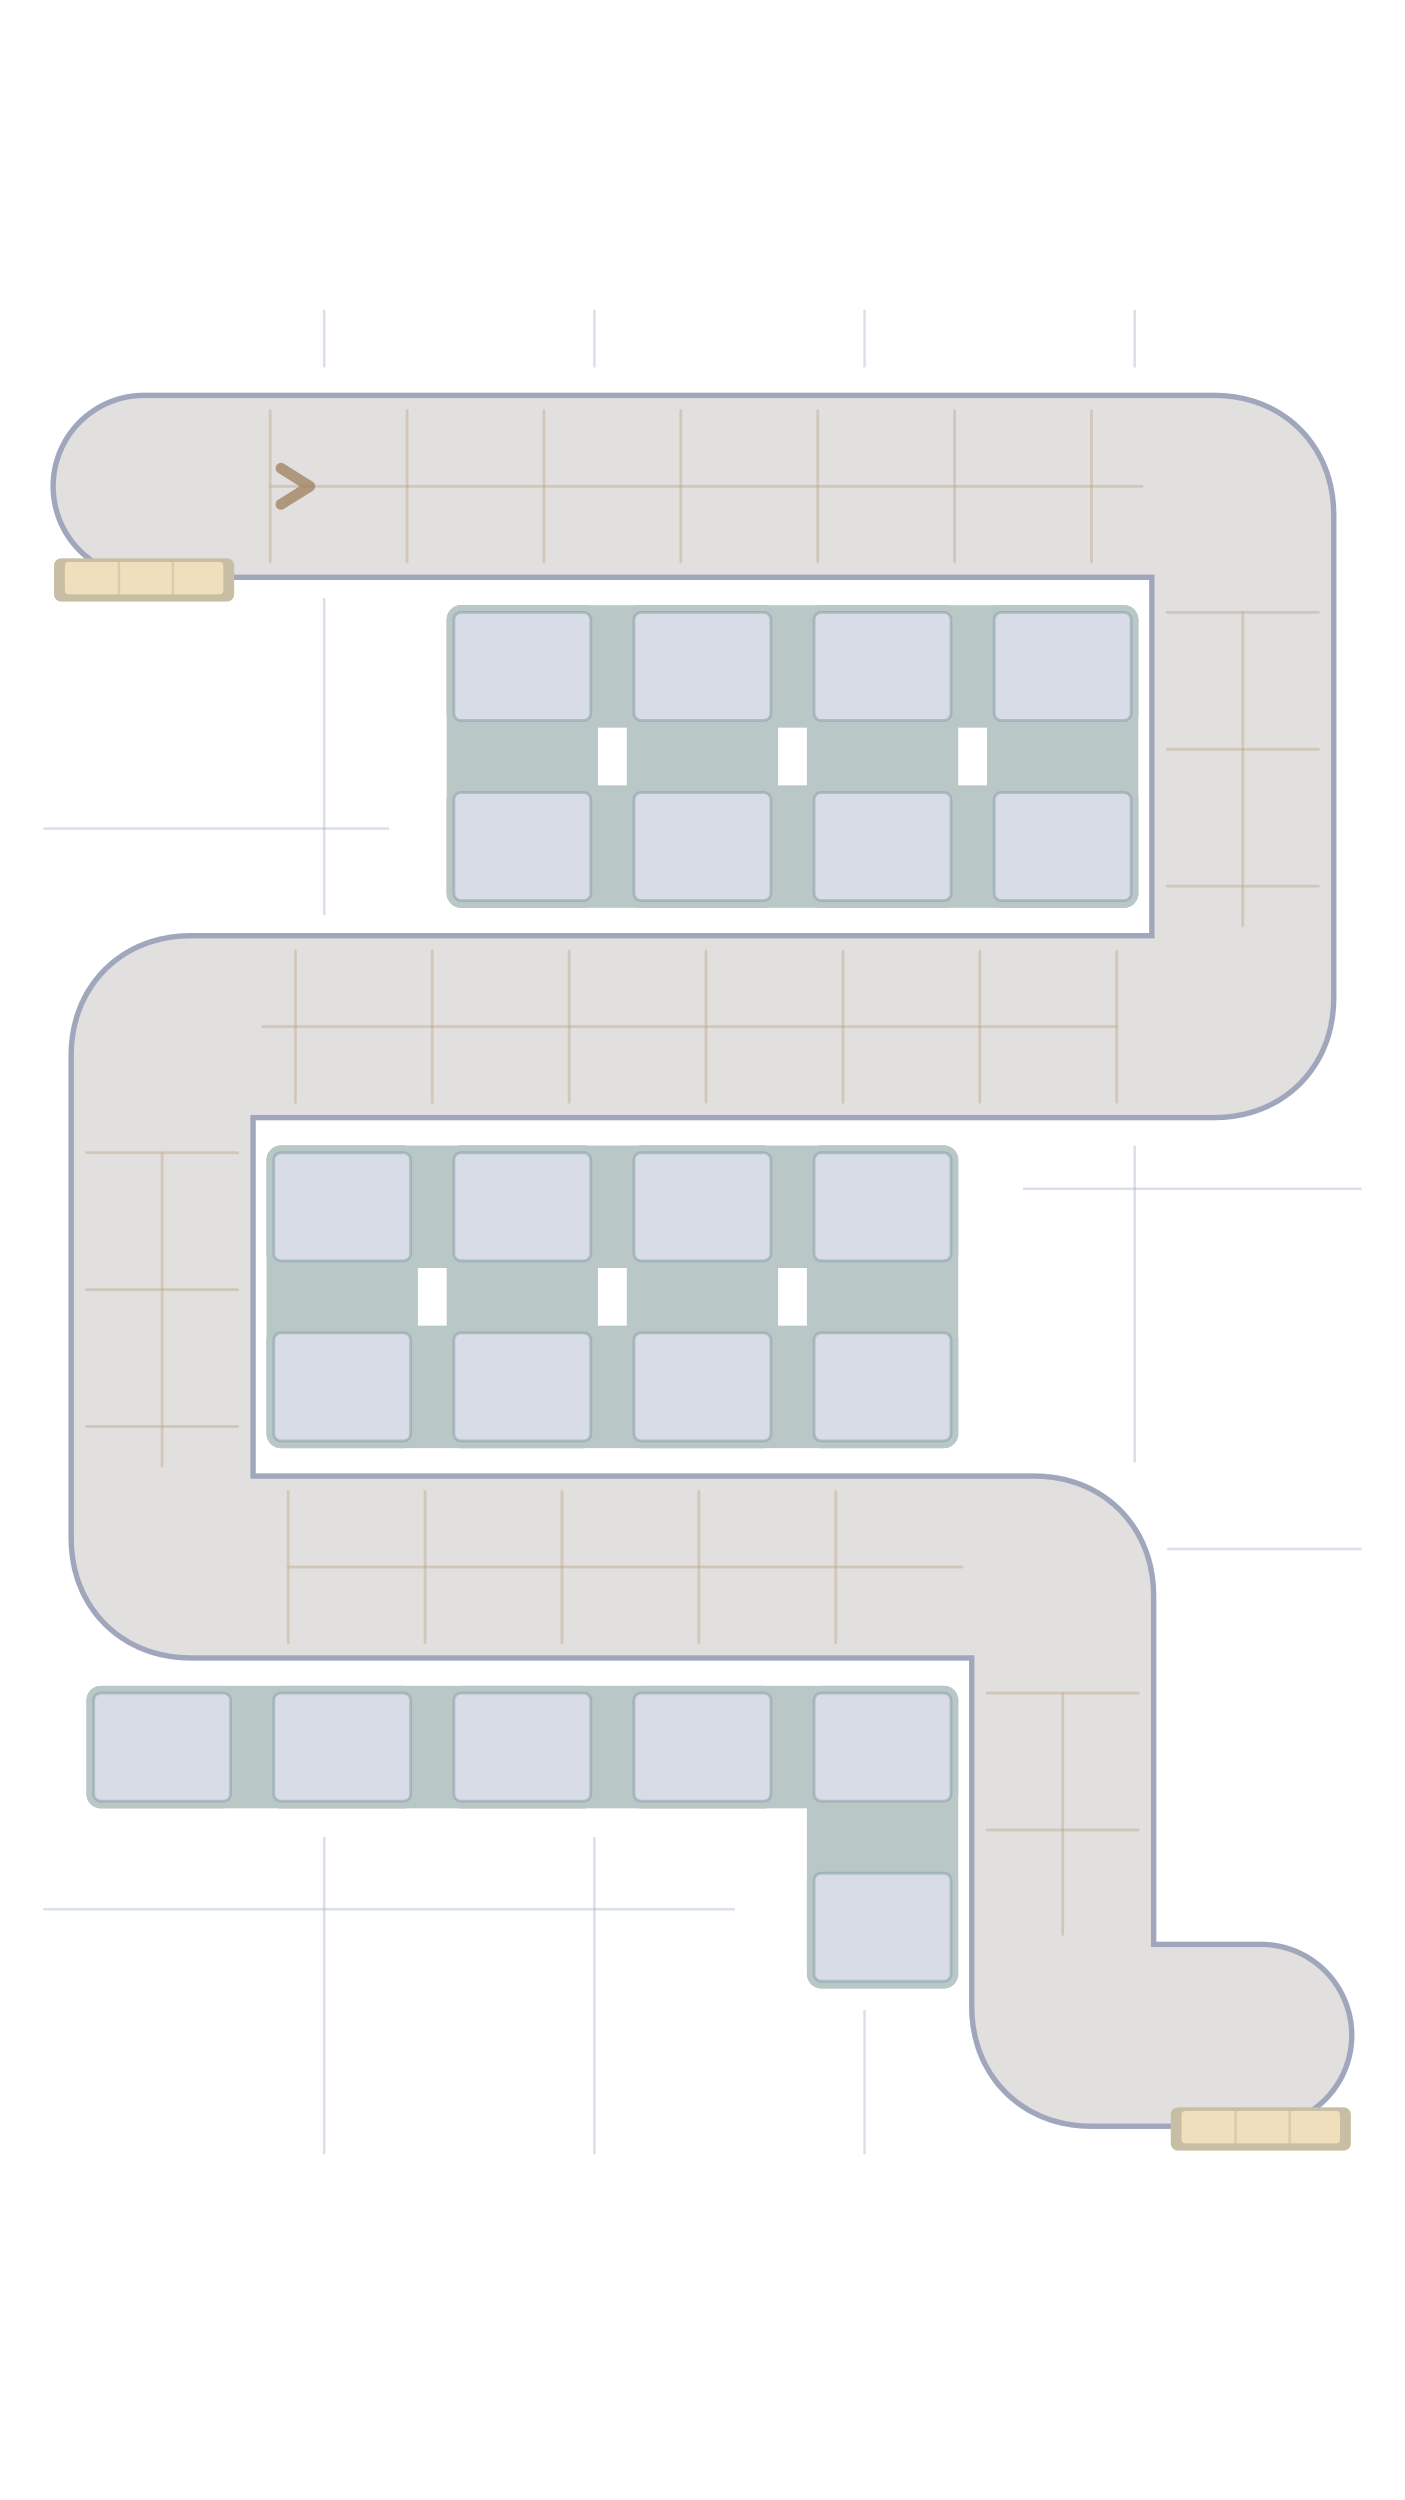
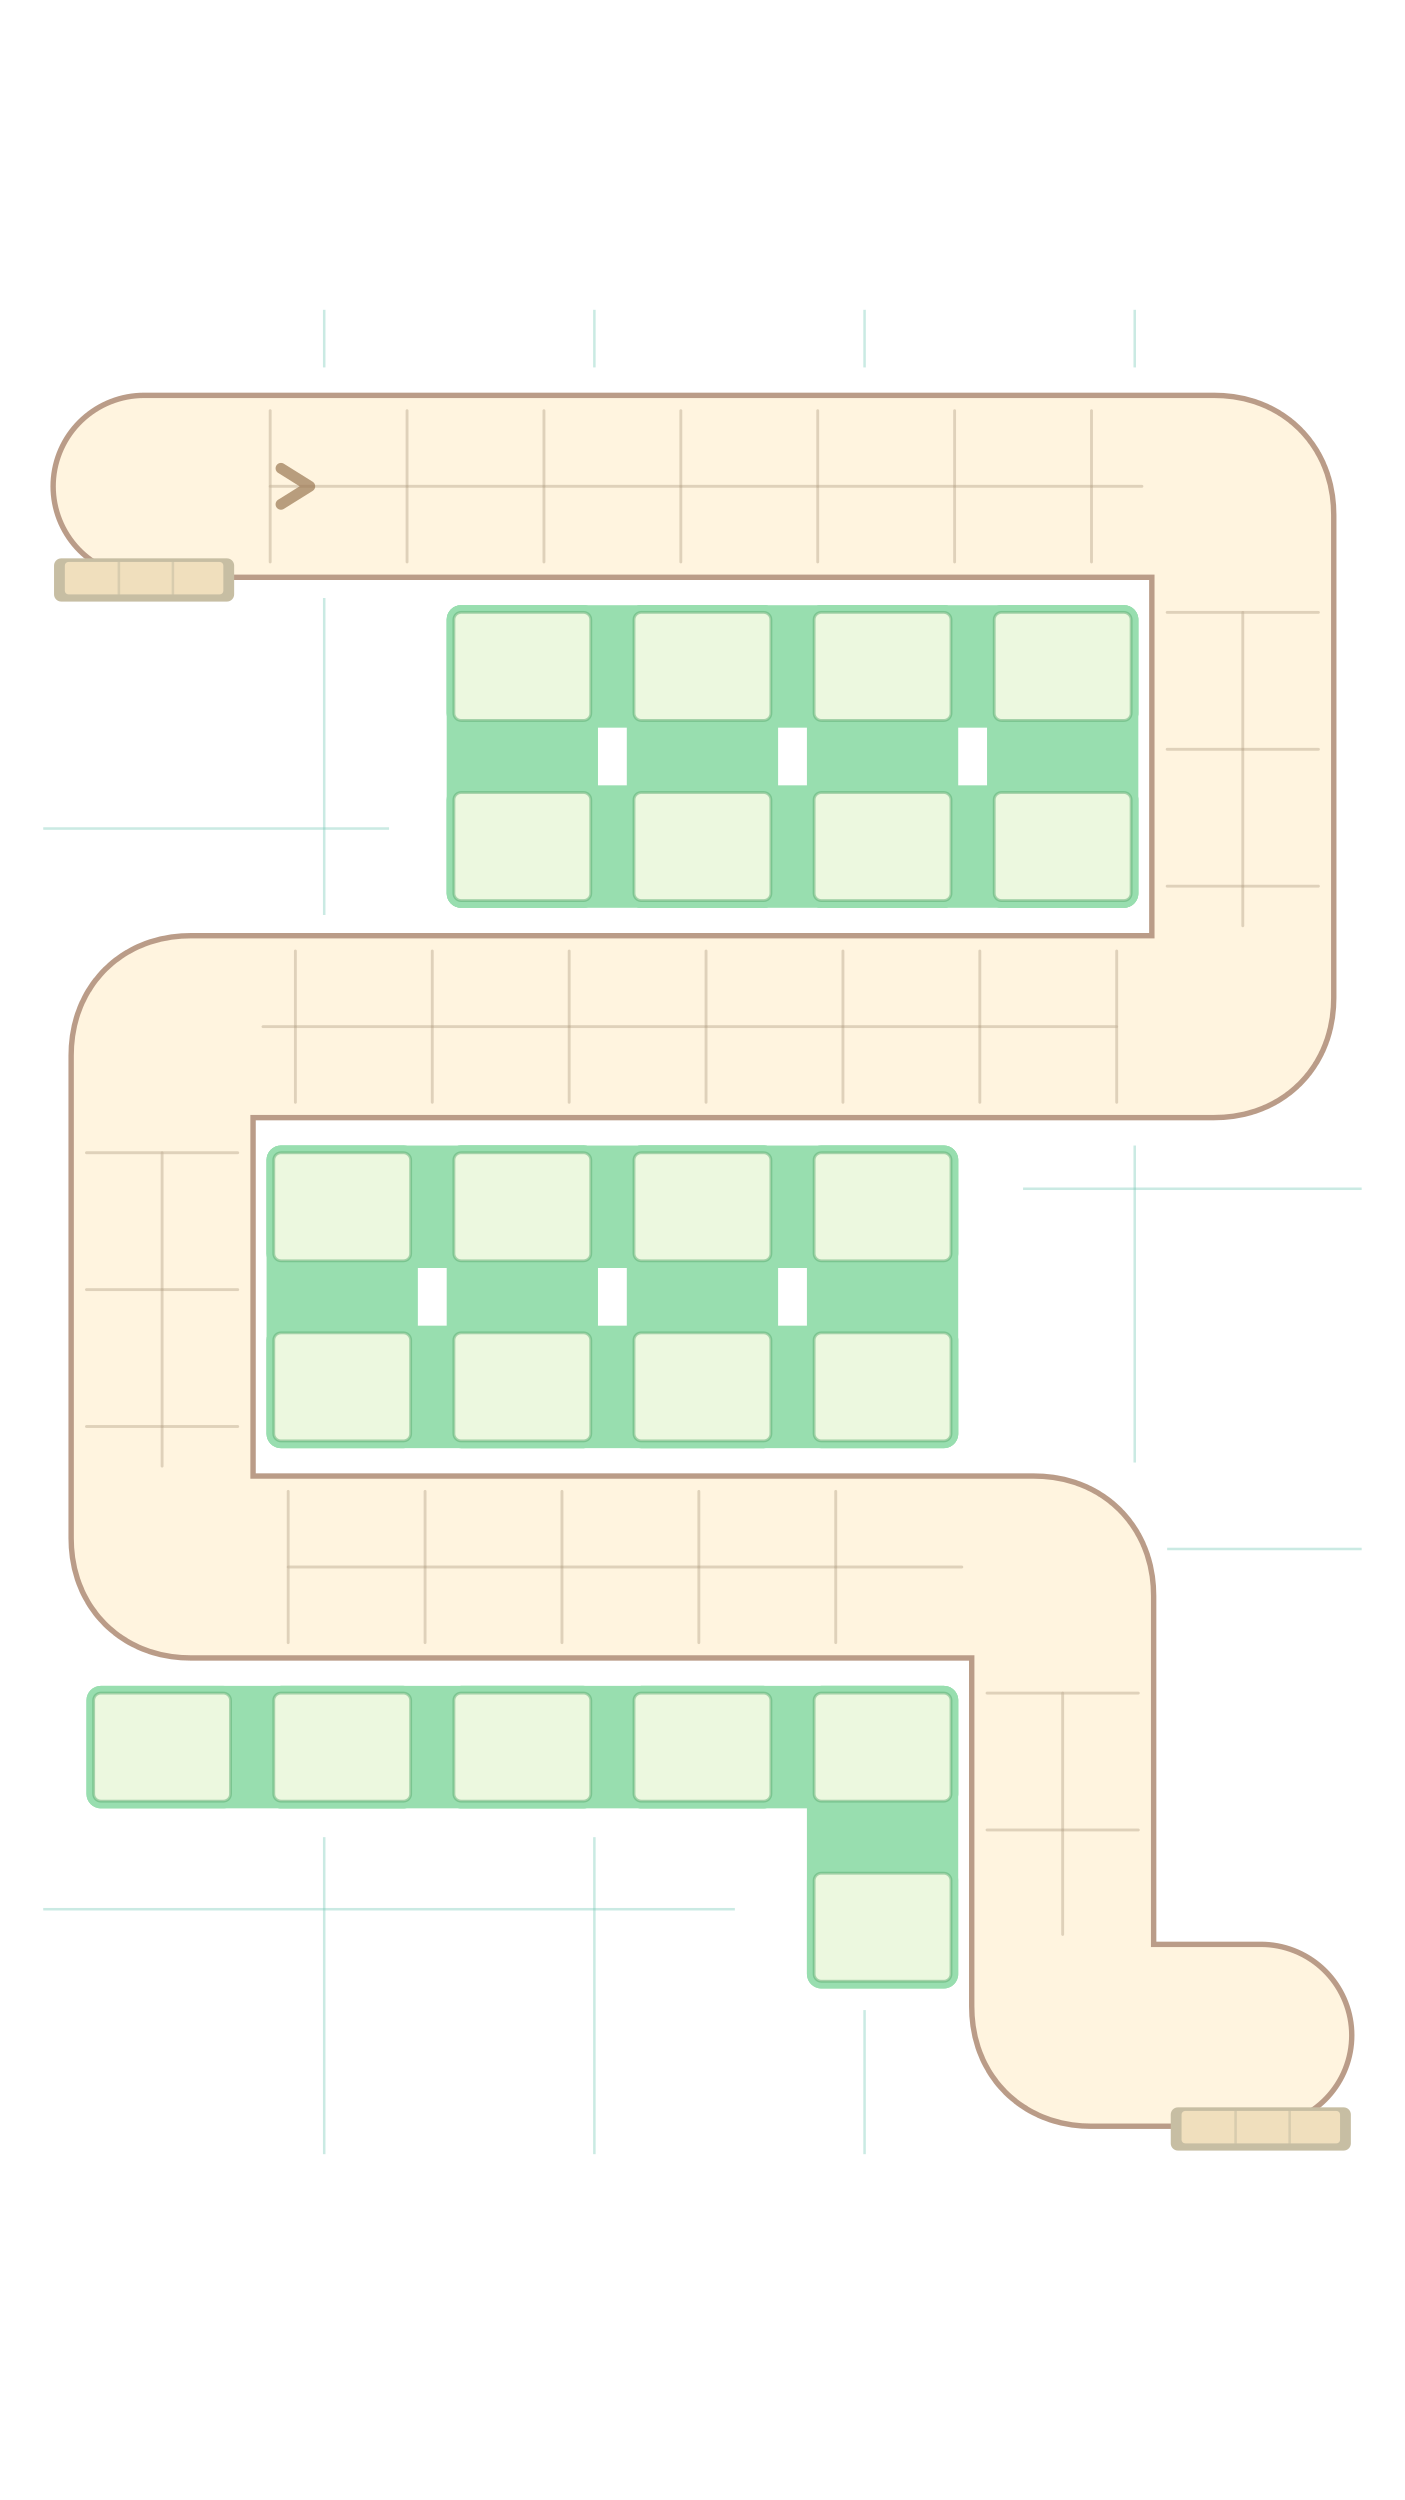
<svg xmlns="http://www.w3.org/2000/svg" width="780" height="1388" viewBox="0 0 390 694">
-   <path d="M12 230 L108 230 " fill="none" stroke="rgba(157,171,198,0.373)" stroke-width="0.7" stroke-linecap="butt" stroke-linejoin="miter" />
-   <path d="M284 330 L378 330 " fill="none" stroke="rgba(157,171,198,0.373)" stroke-width="0.7" stroke-linecap="butt" stroke-linejoin="miter" />
-   <path d="M324 430 L378 430 " fill="none" stroke="rgba(157,171,198,0.373)" stroke-width="0.7" stroke-linecap="butt" stroke-linejoin="miter" />
-   <path d="M12 530 L204 530 " fill="none" stroke="rgba(157,171,198,0.373)" stroke-width="0.7" stroke-linecap="butt" stroke-linejoin="miter" />
-   <path d="M90 86 L90 102 " fill="none" stroke="rgba(157,171,198,0.373)" stroke-width="0.7" stroke-linecap="butt" stroke-linejoin="miter" />
-   <path d="M90 166 L90 254 " fill="none" stroke="rgba(157,171,198,0.373)" stroke-width="0.7" stroke-linecap="butt" stroke-linejoin="miter" />
-   <path d="M90 510 L90 598 " fill="none" stroke="rgba(157,171,198,0.373)" stroke-width="0.7" stroke-linecap="butt" stroke-linejoin="miter" />
-   <path d="M165 86 L165 102 " fill="none" stroke="rgba(157,171,198,0.373)" stroke-width="0.7" stroke-linecap="butt" stroke-linejoin="miter" />
-   <path d="M165 510 L165 598 " fill="none" stroke="rgba(157,171,198,0.373)" stroke-width="0.7" stroke-linecap="butt" stroke-linejoin="miter" />
-   <path d="M240 86 L240 102 " fill="none" stroke="rgba(157,171,198,0.373)" stroke-width="0.7" stroke-linecap="butt" stroke-linejoin="miter" />
-   <path d="M240 558 L240 598 " fill="none" stroke="rgba(157,171,198,0.373)" stroke-width="0.7" stroke-linecap="butt" stroke-linejoin="miter" />
-   <path d="M315 86 L315 102 " fill="none" stroke="rgba(157,171,198,0.373)" stroke-width="0.7" stroke-linecap="butt" stroke-linejoin="miter" />
-   <path d="M315 318 L315 406 " fill="none" stroke="rgba(157,171,198,0.373)" stroke-width="0.7" stroke-linecap="butt" stroke-linejoin="miter" />
-   <path d="M40 135 L337 135 Q345 135 345 143 L345 277 Q345 285 337 285 L53 285 Q45 285 45 293 L45 427 Q45 435 53 435 L287 435 Q295 435 295 443 L295 557 Q295 565 303 565 L350 565 " fill="none" stroke="rgba(160,167,189,1)" stroke-width="52" stroke-linecap="round" stroke-linejoin="round" />
-   <path d="M40 135 L337 135 Q345 135 345 143 L345 277 Q345 285 337 285 L53 285 Q45 285 45 293 L45 427 Q45 435 53 435 L287 435 Q295 435 295 443 L295 557 Q295 565 303 565 L350 565 " fill="none" stroke="rgba(226,223,223,1)" stroke-width="49" stroke-linecap="round" stroke-linejoin="round" />
+   <path d="M12 230 L108 230 " fill="none" stroke="rgba(114,199,181,0.373)" stroke-width="0.7" stroke-linecap="butt" stroke-linejoin="miter" />
+   <path d="M284 330 L378 330 " fill="none" stroke="rgba(114,199,181,0.373)" stroke-width="0.7" stroke-linecap="butt" stroke-linejoin="miter" />
+   <path d="M324 430 L378 430 " fill="none" stroke="rgba(114,199,181,0.373)" stroke-width="0.7" stroke-linecap="butt" stroke-linejoin="miter" />
+   <path d="M12 530 L204 530 " fill="none" stroke="rgba(114,199,181,0.373)" stroke-width="0.7" stroke-linecap="butt" stroke-linejoin="miter" />
+   <path d="M90 86 L90 102 " fill="none" stroke="rgba(114,199,181,0.373)" stroke-width="0.7" stroke-linecap="butt" stroke-linejoin="miter" />
+   <path d="M90 166 L90 254 " fill="none" stroke="rgba(114,199,181,0.373)" stroke-width="0.7" stroke-linecap="butt" stroke-linejoin="miter" />
+   <path d="M90 510 L90 598 " fill="none" stroke="rgba(114,199,181,0.373)" stroke-width="0.7" stroke-linecap="butt" stroke-linejoin="miter" />
+   <path d="M165 86 L165 102 " fill="none" stroke="rgba(114,199,181,0.373)" stroke-width="0.7" stroke-linecap="butt" stroke-linejoin="miter" />
+   <path d="M165 510 L165 598 " fill="none" stroke="rgba(114,199,181,0.373)" stroke-width="0.7" stroke-linecap="butt" stroke-linejoin="miter" />
+   <path d="M240 86 L240 102 " fill="none" stroke="rgba(114,199,181,0.373)" stroke-width="0.7" stroke-linecap="butt" stroke-linejoin="miter" />
+   <path d="M240 558 L240 598 " fill="none" stroke="rgba(114,199,181,0.373)" stroke-width="0.7" stroke-linecap="butt" stroke-linejoin="miter" />
+   <path d="M315 86 L315 102 " fill="none" stroke="rgba(114,199,181,0.373)" stroke-width="0.7" stroke-linecap="butt" stroke-linejoin="miter" />
+   <path d="M315 318 L315 406 " fill="none" stroke="rgba(114,199,181,0.373)" stroke-width="0.7" stroke-linecap="butt" stroke-linejoin="miter" />
+   <path d="M40 135 L337 135 Q345 135 345 143 L345 277 Q345 285 337 285 L53 285 Q45 285 45 293 L45 427 Q45 435 53 435 L287 435 Q295 435 295 443 L295 557 Q295 565 303 565 L350 565 " fill="none" stroke="rgba(186,156,136,1)" stroke-width="52" stroke-linecap="round" stroke-linejoin="round" />
+   <path d="M40 135 L337 135 Q345 135 345 143 L345 277 Q345 285 337 285 L53 285 Q45 285 45 293 L45 427 Q45 435 53 435 L287 435 Q295 435 295 443 L295 557 Q295 565 303 565 L350 565 " fill="none" stroke="rgba(255,244,223,1)" stroke-width="49" stroke-linecap="round" stroke-linejoin="round" />
  <path d="M75 156 L75 114 " fill="none" stroke="rgba(196,181,155,0.549)" stroke-width="0.8" stroke-linecap="round" stroke-linejoin="round" />
  <path d="M75 135 L113 135 " fill="none" stroke="rgba(196,181,155,0.549)" stroke-width="0.8" stroke-linecap="round" stroke-linejoin="round" />
  <path d="M113 156 L113 114 " fill="none" stroke="rgba(196,181,155,0.549)" stroke-width="0.8" stroke-linecap="round" stroke-linejoin="round" />
  <path d="M113 135 L151 135 " fill="none" stroke="rgba(196,181,155,0.549)" stroke-width="0.8" stroke-linecap="round" stroke-linejoin="round" />
  <path d="M151 156 L151 114 " fill="none" stroke="rgba(196,181,155,0.549)" stroke-width="0.8" stroke-linecap="round" stroke-linejoin="round" />
  <path d="M151 135 L189 135 " fill="none" stroke="rgba(196,181,155,0.549)" stroke-width="0.8" stroke-linecap="round" stroke-linejoin="round" />
  <path d="M189 156 L189 114 " fill="none" stroke="rgba(196,181,155,0.549)" stroke-width="0.8" stroke-linecap="round" stroke-linejoin="round" />
  <path d="M189 135 L227 135 " fill="none" stroke="rgba(196,181,155,0.549)" stroke-width="0.8" stroke-linecap="round" stroke-linejoin="round" />
  <path d="M227 156 L227 114 " fill="none" stroke="rgba(196,181,155,0.549)" stroke-width="0.8" stroke-linecap="round" stroke-linejoin="round" />
  <path d="M227 135 L265 135 " fill="none" stroke="rgba(196,181,155,0.549)" stroke-width="0.8" stroke-linecap="round" stroke-linejoin="round" />
  <path d="M265 156 L265 114 " fill="none" stroke="rgba(196,181,155,0.549)" stroke-width="0.8" stroke-linecap="round" stroke-linejoin="round" />
  <path d="M265 135 L303 135 " fill="none" stroke="rgba(196,181,155,0.549)" stroke-width="0.8" stroke-linecap="round" stroke-linejoin="round" />
  <path d="M303 156 L303 114 " fill="none" stroke="rgba(196,181,155,0.549)" stroke-width="0.8" stroke-linecap="round" stroke-linejoin="round" />
  <path d="M303 135 L317 135 " fill="none" stroke="rgba(196,181,155,0.549)" stroke-width="0.8" stroke-linecap="round" stroke-linejoin="round" />
  <path d="M324 170 L366 170 " fill="none" stroke="rgba(196,181,155,0.549)" stroke-width="0.8" stroke-linecap="round" stroke-linejoin="round" />
  <path d="M345 170 L345 208 " fill="none" stroke="rgba(196,181,155,0.549)" stroke-width="0.8" stroke-linecap="round" stroke-linejoin="round" />
  <path d="M324 208 L366 208 " fill="none" stroke="rgba(196,181,155,0.549)" stroke-width="0.8" stroke-linecap="round" stroke-linejoin="round" />
  <path d="M345 208 L345 246 " fill="none" stroke="rgba(196,181,155,0.549)" stroke-width="0.8" stroke-linecap="round" stroke-linejoin="round" />
  <path d="M324 246 L366 246 " fill="none" stroke="rgba(196,181,155,0.549)" stroke-width="0.8" stroke-linecap="round" stroke-linejoin="round" />
  <path d="M345 246 L345 257 " fill="none" stroke="rgba(196,181,155,0.549)" stroke-width="0.8" stroke-linecap="round" stroke-linejoin="round" />
  <path d="M310 264 L310 306 " fill="none" stroke="rgba(196,181,155,0.549)" stroke-width="0.8" stroke-linecap="round" stroke-linejoin="round" />
  <path d="M310 285 L272 285 " fill="none" stroke="rgba(196,181,155,0.549)" stroke-width="0.8" stroke-linecap="round" stroke-linejoin="round" />
  <path d="M272 264 L272 306 " fill="none" stroke="rgba(196,181,155,0.549)" stroke-width="0.8" stroke-linecap="round" stroke-linejoin="round" />
  <path d="M272 285 L234 285 " fill="none" stroke="rgba(196,181,155,0.549)" stroke-width="0.8" stroke-linecap="round" stroke-linejoin="round" />
  <path d="M234 264 L234 306 " fill="none" stroke="rgba(196,181,155,0.549)" stroke-width="0.8" stroke-linecap="round" stroke-linejoin="round" />
  <path d="M234 285 L196 285 " fill="none" stroke="rgba(196,181,155,0.549)" stroke-width="0.8" stroke-linecap="round" stroke-linejoin="round" />
  <path d="M196 264 L196 306 " fill="none" stroke="rgba(196,181,155,0.549)" stroke-width="0.8" stroke-linecap="round" stroke-linejoin="round" />
  <path d="M196 285 L158 285 " fill="none" stroke="rgba(196,181,155,0.549)" stroke-width="0.8" stroke-linecap="round" stroke-linejoin="round" />
  <path d="M158 264 L158 306 " fill="none" stroke="rgba(196,181,155,0.549)" stroke-width="0.8" stroke-linecap="round" stroke-linejoin="round" />
  <path d="M158 285 L120 285 " fill="none" stroke="rgba(196,181,155,0.549)" stroke-width="0.8" stroke-linecap="round" stroke-linejoin="round" />
  <path d="M120 264 L120 306 " fill="none" stroke="rgba(196,181,155,0.549)" stroke-width="0.8" stroke-linecap="round" stroke-linejoin="round" />
  <path d="M120 285 L82 285 " fill="none" stroke="rgba(196,181,155,0.549)" stroke-width="0.8" stroke-linecap="round" stroke-linejoin="round" />
  <path d="M82 264 L82 306 " fill="none" stroke="rgba(196,181,155,0.549)" stroke-width="0.8" stroke-linecap="round" stroke-linejoin="round" />
  <path d="M82 285 L73 285 " fill="none" stroke="rgba(196,181,155,0.549)" stroke-width="0.8" stroke-linecap="round" stroke-linejoin="round" />
  <path d="M24 320 L66 320 " fill="none" stroke="rgba(196,181,155,0.549)" stroke-width="0.8" stroke-linecap="round" stroke-linejoin="round" />
  <path d="M45 320 L45 358 " fill="none" stroke="rgba(196,181,155,0.549)" stroke-width="0.8" stroke-linecap="round" stroke-linejoin="round" />
  <path d="M24 358 L66 358 " fill="none" stroke="rgba(196,181,155,0.549)" stroke-width="0.8" stroke-linecap="round" stroke-linejoin="round" />
  <path d="M45 358 L45 396 " fill="none" stroke="rgba(196,181,155,0.549)" stroke-width="0.8" stroke-linecap="round" stroke-linejoin="round" />
  <path d="M24 396 L66 396 " fill="none" stroke="rgba(196,181,155,0.549)" stroke-width="0.8" stroke-linecap="round" stroke-linejoin="round" />
  <path d="M45 396 L45 407 " fill="none" stroke="rgba(196,181,155,0.549)" stroke-width="0.8" stroke-linecap="round" stroke-linejoin="round" />
  <path d="M80 456 L80 414 " fill="none" stroke="rgba(196,181,155,0.549)" stroke-width="0.8" stroke-linecap="round" stroke-linejoin="round" />
  <path d="M80 435 L118 435 " fill="none" stroke="rgba(196,181,155,0.549)" stroke-width="0.8" stroke-linecap="round" stroke-linejoin="round" />
  <path d="M118 456 L118 414 " fill="none" stroke="rgba(196,181,155,0.549)" stroke-width="0.8" stroke-linecap="round" stroke-linejoin="round" />
  <path d="M118 435 L156 435 " fill="none" stroke="rgba(196,181,155,0.549)" stroke-width="0.8" stroke-linecap="round" stroke-linejoin="round" />
  <path d="M156 456 L156 414 " fill="none" stroke="rgba(196,181,155,0.549)" stroke-width="0.8" stroke-linecap="round" stroke-linejoin="round" />
  <path d="M156 435 L194 435 " fill="none" stroke="rgba(196,181,155,0.549)" stroke-width="0.8" stroke-linecap="round" stroke-linejoin="round" />
  <path d="M194 456 L194 414 " fill="none" stroke="rgba(196,181,155,0.549)" stroke-width="0.8" stroke-linecap="round" stroke-linejoin="round" />
  <path d="M194 435 L232 435 " fill="none" stroke="rgba(196,181,155,0.549)" stroke-width="0.8" stroke-linecap="round" stroke-linejoin="round" />
  <path d="M232 456 L232 414 " fill="none" stroke="rgba(196,181,155,0.549)" stroke-width="0.8" stroke-linecap="round" stroke-linejoin="round" />
  <path d="M232 435 L267 435 " fill="none" stroke="rgba(196,181,155,0.549)" stroke-width="0.8" stroke-linecap="round" stroke-linejoin="round" />
  <path d="M274 470 L316 470 " fill="none" stroke="rgba(196,181,155,0.549)" stroke-width="0.8" stroke-linecap="round" stroke-linejoin="round" />
  <path d="M295 470 L295 508 " fill="none" stroke="rgba(196,181,155,0.549)" stroke-width="0.8" stroke-linecap="round" stroke-linejoin="round" />
  <path d="M274 508 L316 508 " fill="none" stroke="rgba(196,181,155,0.549)" stroke-width="0.8" stroke-linecap="round" stroke-linejoin="round" />
  <path d="M295 508 L295 537 " fill="none" stroke="rgba(196,181,155,0.549)" stroke-width="0.8" stroke-linecap="round" stroke-linejoin="round" />
-   <rect x="124" y="168" width="92" height="34" rx="4" fill="rgba(185,199,199,1)" stroke="none" stroke-width="0.8" stroke-linecap="round" stroke-linejoin="round" />
-   <rect x="124" y="168" width="42" height="84" rx="4" fill="rgba(185,199,199,1)" stroke="none" stroke-width="0.8" stroke-linecap="round" stroke-linejoin="round" />
-   <rect x="174" y="168" width="92" height="34" rx="4" fill="rgba(185,199,199,1)" stroke="none" stroke-width="0.8" stroke-linecap="round" stroke-linejoin="round" />
-   <rect x="174" y="168" width="42" height="84" rx="4" fill="rgba(185,199,199,1)" stroke="none" stroke-width="0.8" stroke-linecap="round" stroke-linejoin="round" />
-   <rect x="224" y="168" width="92" height="34" rx="4" fill="rgba(185,199,199,1)" stroke="none" stroke-width="0.8" stroke-linecap="round" stroke-linejoin="round" />
-   <rect x="224" y="168" width="42" height="84" rx="4" fill="rgba(185,199,199,1)" stroke="none" stroke-width="0.8" stroke-linecap="round" stroke-linejoin="round" />
-   <rect x="274" y="168" width="42" height="84" rx="4" fill="rgba(185,199,199,1)" stroke="none" stroke-width="0.8" stroke-linecap="round" stroke-linejoin="round" />
-   <rect x="124" y="218" width="92" height="34" rx="4" fill="rgba(185,199,199,1)" stroke="none" stroke-width="0.8" stroke-linecap="round" stroke-linejoin="round" />
-   <rect x="174" y="218" width="92" height="34" rx="4" fill="rgba(185,199,199,1)" stroke="none" stroke-width="0.8" stroke-linecap="round" stroke-linejoin="round" />
-   <rect x="224" y="218" width="92" height="34" rx="4" fill="rgba(185,199,199,1)" stroke="none" stroke-width="0.8" stroke-linecap="round" stroke-linejoin="round" />
-   <rect x="74" y="318" width="92" height="34" rx="4" fill="rgba(185,199,199,1)" stroke="none" stroke-width="0.8" stroke-linecap="round" stroke-linejoin="round" />
-   <rect x="74" y="318" width="42" height="84" rx="4" fill="rgba(185,199,199,1)" stroke="none" stroke-width="0.8" stroke-linecap="round" stroke-linejoin="round" />
-   <rect x="124" y="318" width="92" height="34" rx="4" fill="rgba(185,199,199,1)" stroke="none" stroke-width="0.8" stroke-linecap="round" stroke-linejoin="round" />
-   <rect x="124" y="318" width="42" height="84" rx="4" fill="rgba(185,199,199,1)" stroke="none" stroke-width="0.8" stroke-linecap="round" stroke-linejoin="round" />
-   <rect x="174" y="318" width="92" height="34" rx="4" fill="rgba(185,199,199,1)" stroke="none" stroke-width="0.8" stroke-linecap="round" stroke-linejoin="round" />
-   <rect x="174" y="318" width="42" height="84" rx="4" fill="rgba(185,199,199,1)" stroke="none" stroke-width="0.8" stroke-linecap="round" stroke-linejoin="round" />
-   <rect x="224" y="318" width="42" height="84" rx="4" fill="rgba(185,199,199,1)" stroke="none" stroke-width="0.8" stroke-linecap="round" stroke-linejoin="round" />
-   <rect x="74" y="368" width="92" height="34" rx="4" fill="rgba(185,199,199,1)" stroke="none" stroke-width="0.8" stroke-linecap="round" stroke-linejoin="round" />
-   <rect x="124" y="368" width="92" height="34" rx="4" fill="rgba(185,199,199,1)" stroke="none" stroke-width="0.8" stroke-linecap="round" stroke-linejoin="round" />
-   <rect x="174" y="368" width="92" height="34" rx="4" fill="rgba(185,199,199,1)" stroke="none" stroke-width="0.8" stroke-linecap="round" stroke-linejoin="round" />
-   <rect x="24" y="468" width="92" height="34" rx="4" fill="rgba(185,199,199,1)" stroke="none" stroke-width="0.8" stroke-linecap="round" stroke-linejoin="round" />
-   <rect x="74" y="468" width="92" height="34" rx="4" fill="rgba(185,199,199,1)" stroke="none" stroke-width="0.8" stroke-linecap="round" stroke-linejoin="round" />
-   <rect x="124" y="468" width="92" height="34" rx="4" fill="rgba(185,199,199,1)" stroke="none" stroke-width="0.8" stroke-linecap="round" stroke-linejoin="round" />
-   <rect x="174" y="468" width="92" height="34" rx="4" fill="rgba(185,199,199,1)" stroke="none" stroke-width="0.8" stroke-linecap="round" stroke-linejoin="round" />
-   <rect x="224" y="468" width="42" height="84" rx="4" fill="rgba(185,199,199,1)" stroke="none" stroke-width="0.8" stroke-linecap="round" stroke-linejoin="round" />
-   <rect x="124" y="168" width="42" height="34" rx="4" fill="rgba(185,199,199,1)" stroke="none" stroke-width="0.8" stroke-linecap="round" stroke-linejoin="round" />
-   <rect x="174" y="168" width="42" height="34" rx="4" fill="rgba(185,199,199,1)" stroke="none" stroke-width="0.8" stroke-linecap="round" stroke-linejoin="round" />
-   <rect x="224" y="168" width="42" height="34" rx="4" fill="rgba(185,199,199,1)" stroke="none" stroke-width="0.8" stroke-linecap="round" stroke-linejoin="round" />
-   <rect x="274" y="168" width="42" height="34" rx="4" fill="rgba(185,199,199,1)" stroke="none" stroke-width="0.8" stroke-linecap="round" stroke-linejoin="round" />
-   <rect x="124" y="218" width="42" height="34" rx="4" fill="rgba(185,199,199,1)" stroke="none" stroke-width="0.8" stroke-linecap="round" stroke-linejoin="round" />
-   <rect x="174" y="218" width="42" height="34" rx="4" fill="rgba(185,199,199,1)" stroke="none" stroke-width="0.8" stroke-linecap="round" stroke-linejoin="round" />
-   <rect x="224" y="218" width="42" height="34" rx="4" fill="rgba(185,199,199,1)" stroke="none" stroke-width="0.8" stroke-linecap="round" stroke-linejoin="round" />
-   <rect x="274" y="218" width="42" height="34" rx="4" fill="rgba(185,199,199,1)" stroke="none" stroke-width="0.8" stroke-linecap="round" stroke-linejoin="round" />
-   <rect x="74" y="318" width="42" height="34" rx="4" fill="rgba(185,199,199,1)" stroke="none" stroke-width="0.8" stroke-linecap="round" stroke-linejoin="round" />
-   <rect x="124" y="318" width="42" height="34" rx="4" fill="rgba(185,199,199,1)" stroke="none" stroke-width="0.8" stroke-linecap="round" stroke-linejoin="round" />
-   <rect x="174" y="318" width="42" height="34" rx="4" fill="rgba(185,199,199,1)" stroke="none" stroke-width="0.8" stroke-linecap="round" stroke-linejoin="round" />
-   <rect x="224" y="318" width="42" height="34" rx="4" fill="rgba(185,199,199,1)" stroke="none" stroke-width="0.8" stroke-linecap="round" stroke-linejoin="round" />
-   <rect x="74" y="368" width="42" height="34" rx="4" fill="rgba(185,199,199,1)" stroke="none" stroke-width="0.8" stroke-linecap="round" stroke-linejoin="round" />
-   <rect x="124" y="368" width="42" height="34" rx="4" fill="rgba(185,199,199,1)" stroke="none" stroke-width="0.8" stroke-linecap="round" stroke-linejoin="round" />
-   <rect x="174" y="368" width="42" height="34" rx="4" fill="rgba(185,199,199,1)" stroke="none" stroke-width="0.8" stroke-linecap="round" stroke-linejoin="round" />
-   <rect x="224" y="368" width="42" height="34" rx="4" fill="rgba(185,199,199,1)" stroke="none" stroke-width="0.8" stroke-linecap="round" stroke-linejoin="round" />
-   <rect x="24" y="468" width="42" height="34" rx="4" fill="rgba(185,199,199,1)" stroke="none" stroke-width="0.8" stroke-linecap="round" stroke-linejoin="round" />
-   <rect x="74" y="468" width="42" height="34" rx="4" fill="rgba(185,199,199,1)" stroke="none" stroke-width="0.8" stroke-linecap="round" stroke-linejoin="round" />
-   <rect x="124" y="468" width="42" height="34" rx="4" fill="rgba(185,199,199,1)" stroke="none" stroke-width="0.8" stroke-linecap="round" stroke-linejoin="round" />
-   <rect x="174" y="468" width="42" height="34" rx="4" fill="rgba(185,199,199,1)" stroke="none" stroke-width="0.8" stroke-linecap="round" stroke-linejoin="round" />
-   <rect x="224" y="468" width="42" height="34" rx="4" fill="rgba(185,199,199,1)" stroke="none" stroke-width="0.8" stroke-linecap="round" stroke-linejoin="round" />
-   <rect x="224" y="518" width="42" height="34" rx="4" fill="rgba(185,199,199,1)" stroke="none" stroke-width="0.8" stroke-linecap="round" stroke-linejoin="round" />
-   <rect x="126" y="170" width="38" height="30" rx="2" fill="rgba(216,220,230,1)" stroke="none" stroke-width="0.8" stroke-linecap="round" stroke-linejoin="round" />
-   <rect x="126" y="170" width="38" height="30" rx="2" fill="none" stroke="rgba(134,155,168,0.49)" stroke-width="0.8" stroke-linecap="round" stroke-linejoin="round" />
-   <rect x="176" y="170" width="38" height="30" rx="2" fill="rgba(216,220,230,1)" stroke="none" stroke-width="0.8" stroke-linecap="round" stroke-linejoin="round" />
-   <rect x="176" y="170" width="38" height="30" rx="2" fill="none" stroke="rgba(134,155,168,0.49)" stroke-width="0.8" stroke-linecap="round" stroke-linejoin="round" />
-   <rect x="226" y="170" width="38" height="30" rx="2" fill="rgba(216,220,230,1)" stroke="none" stroke-width="0.8" stroke-linecap="round" stroke-linejoin="round" />
-   <rect x="226" y="170" width="38" height="30" rx="2" fill="none" stroke="rgba(134,155,168,0.49)" stroke-width="0.8" stroke-linecap="round" stroke-linejoin="round" />
-   <rect x="276" y="170" width="38" height="30" rx="2" fill="rgba(216,220,230,1)" stroke="none" stroke-width="0.8" stroke-linecap="round" stroke-linejoin="round" />
-   <rect x="276" y="170" width="38" height="30" rx="2" fill="none" stroke="rgba(134,155,168,0.49)" stroke-width="0.8" stroke-linecap="round" stroke-linejoin="round" />
-   <rect x="126" y="220" width="38" height="30" rx="2" fill="rgba(216,220,230,1)" stroke="none" stroke-width="0.8" stroke-linecap="round" stroke-linejoin="round" />
-   <rect x="126" y="220" width="38" height="30" rx="2" fill="none" stroke="rgba(134,155,168,0.49)" stroke-width="0.8" stroke-linecap="round" stroke-linejoin="round" />
-   <rect x="176" y="220" width="38" height="30" rx="2" fill="rgba(216,220,230,1)" stroke="none" stroke-width="0.8" stroke-linecap="round" stroke-linejoin="round" />
-   <rect x="176" y="220" width="38" height="30" rx="2" fill="none" stroke="rgba(134,155,168,0.49)" stroke-width="0.8" stroke-linecap="round" stroke-linejoin="round" />
-   <rect x="226" y="220" width="38" height="30" rx="2" fill="rgba(216,220,230,1)" stroke="none" stroke-width="0.8" stroke-linecap="round" stroke-linejoin="round" />
-   <rect x="226" y="220" width="38" height="30" rx="2" fill="none" stroke="rgba(134,155,168,0.49)" stroke-width="0.8" stroke-linecap="round" stroke-linejoin="round" />
-   <rect x="276" y="220" width="38" height="30" rx="2" fill="rgba(216,220,230,1)" stroke="none" stroke-width="0.8" stroke-linecap="round" stroke-linejoin="round" />
-   <rect x="276" y="220" width="38" height="30" rx="2" fill="none" stroke="rgba(134,155,168,0.49)" stroke-width="0.8" stroke-linecap="round" stroke-linejoin="round" />
-   <rect x="76" y="320" width="38" height="30" rx="2" fill="rgba(216,220,230,1)" stroke="none" stroke-width="0.8" stroke-linecap="round" stroke-linejoin="round" />
-   <rect x="76" y="320" width="38" height="30" rx="2" fill="none" stroke="rgba(134,155,168,0.49)" stroke-width="0.8" stroke-linecap="round" stroke-linejoin="round" />
-   <rect x="126" y="320" width="38" height="30" rx="2" fill="rgba(216,220,230,1)" stroke="none" stroke-width="0.8" stroke-linecap="round" stroke-linejoin="round" />
-   <rect x="126" y="320" width="38" height="30" rx="2" fill="none" stroke="rgba(134,155,168,0.49)" stroke-width="0.8" stroke-linecap="round" stroke-linejoin="round" />
-   <rect x="176" y="320" width="38" height="30" rx="2" fill="rgba(216,220,230,1)" stroke="none" stroke-width="0.8" stroke-linecap="round" stroke-linejoin="round" />
-   <rect x="176" y="320" width="38" height="30" rx="2" fill="none" stroke="rgba(134,155,168,0.49)" stroke-width="0.8" stroke-linecap="round" stroke-linejoin="round" />
-   <rect x="226" y="320" width="38" height="30" rx="2" fill="rgba(216,220,230,1)" stroke="none" stroke-width="0.8" stroke-linecap="round" stroke-linejoin="round" />
-   <rect x="226" y="320" width="38" height="30" rx="2" fill="none" stroke="rgba(134,155,168,0.49)" stroke-width="0.8" stroke-linecap="round" stroke-linejoin="round" />
-   <rect x="76" y="370" width="38" height="30" rx="2" fill="rgba(216,220,230,1)" stroke="none" stroke-width="0.8" stroke-linecap="round" stroke-linejoin="round" />
-   <rect x="76" y="370" width="38" height="30" rx="2" fill="none" stroke="rgba(134,155,168,0.49)" stroke-width="0.8" stroke-linecap="round" stroke-linejoin="round" />
-   <rect x="126" y="370" width="38" height="30" rx="2" fill="rgba(216,220,230,1)" stroke="none" stroke-width="0.8" stroke-linecap="round" stroke-linejoin="round" />
-   <rect x="126" y="370" width="38" height="30" rx="2" fill="none" stroke="rgba(134,155,168,0.49)" stroke-width="0.8" stroke-linecap="round" stroke-linejoin="round" />
-   <rect x="176" y="370" width="38" height="30" rx="2" fill="rgba(216,220,230,1)" stroke="none" stroke-width="0.8" stroke-linecap="round" stroke-linejoin="round" />
-   <rect x="176" y="370" width="38" height="30" rx="2" fill="none" stroke="rgba(134,155,168,0.49)" stroke-width="0.8" stroke-linecap="round" stroke-linejoin="round" />
-   <rect x="226" y="370" width="38" height="30" rx="2" fill="rgba(216,220,230,1)" stroke="none" stroke-width="0.8" stroke-linecap="round" stroke-linejoin="round" />
-   <rect x="226" y="370" width="38" height="30" rx="2" fill="none" stroke="rgba(134,155,168,0.49)" stroke-width="0.8" stroke-linecap="round" stroke-linejoin="round" />
-   <rect x="26" y="470" width="38" height="30" rx="2" fill="rgba(216,220,230,1)" stroke="none" stroke-width="0.8" stroke-linecap="round" stroke-linejoin="round" />
-   <rect x="26" y="470" width="38" height="30" rx="2" fill="none" stroke="rgba(134,155,168,0.49)" stroke-width="0.8" stroke-linecap="round" stroke-linejoin="round" />
-   <rect x="76" y="470" width="38" height="30" rx="2" fill="rgba(216,220,230,1)" stroke="none" stroke-width="0.8" stroke-linecap="round" stroke-linejoin="round" />
-   <rect x="76" y="470" width="38" height="30" rx="2" fill="none" stroke="rgba(134,155,168,0.49)" stroke-width="0.8" stroke-linecap="round" stroke-linejoin="round" />
-   <rect x="126" y="470" width="38" height="30" rx="2" fill="rgba(216,220,230,1)" stroke="none" stroke-width="0.8" stroke-linecap="round" stroke-linejoin="round" />
-   <rect x="126" y="470" width="38" height="30" rx="2" fill="none" stroke="rgba(134,155,168,0.49)" stroke-width="0.8" stroke-linecap="round" stroke-linejoin="round" />
-   <rect x="176" y="470" width="38" height="30" rx="2" fill="rgba(216,220,230,1)" stroke="none" stroke-width="0.8" stroke-linecap="round" stroke-linejoin="round" />
-   <rect x="176" y="470" width="38" height="30" rx="2" fill="none" stroke="rgba(134,155,168,0.49)" stroke-width="0.8" stroke-linecap="round" stroke-linejoin="round" />
-   <rect x="226" y="470" width="38" height="30" rx="2" fill="rgba(216,220,230,1)" stroke="none" stroke-width="0.8" stroke-linecap="round" stroke-linejoin="round" />
-   <rect x="226" y="470" width="38" height="30" rx="2" fill="none" stroke="rgba(134,155,168,0.49)" stroke-width="0.8" stroke-linecap="round" stroke-linejoin="round" />
-   <rect x="226" y="520" width="38" height="30" rx="2" fill="rgba(216,220,230,1)" stroke="none" stroke-width="0.8" stroke-linecap="round" stroke-linejoin="round" />
-   <rect x="226" y="520" width="38" height="30" rx="2" fill="none" stroke="rgba(134,155,168,0.49)" stroke-width="0.8" stroke-linecap="round" stroke-linejoin="round" />
+   <rect x="124" y="168" width="92" height="34" rx="4" fill="rgba(152,222,175,1)" stroke="none" stroke-width="0.8" stroke-linecap="round" stroke-linejoin="round" />
+   <rect x="124" y="168" width="42" height="84" rx="4" fill="rgba(152,222,175,1)" stroke="none" stroke-width="0.8" stroke-linecap="round" stroke-linejoin="round" />
+   <rect x="174" y="168" width="92" height="34" rx="4" fill="rgba(152,222,175,1)" stroke="none" stroke-width="0.8" stroke-linecap="round" stroke-linejoin="round" />
+   <rect x="174" y="168" width="42" height="84" rx="4" fill="rgba(152,222,175,1)" stroke="none" stroke-width="0.8" stroke-linecap="round" stroke-linejoin="round" />
+   <rect x="224" y="168" width="92" height="34" rx="4" fill="rgba(152,222,175,1)" stroke="none" stroke-width="0.8" stroke-linecap="round" stroke-linejoin="round" />
+   <rect x="224" y="168" width="42" height="84" rx="4" fill="rgba(152,222,175,1)" stroke="none" stroke-width="0.8" stroke-linecap="round" stroke-linejoin="round" />
+   <rect x="274" y="168" width="42" height="84" rx="4" fill="rgba(152,222,175,1)" stroke="none" stroke-width="0.8" stroke-linecap="round" stroke-linejoin="round" />
+   <rect x="124" y="218" width="92" height="34" rx="4" fill="rgba(152,222,175,1)" stroke="none" stroke-width="0.8" stroke-linecap="round" stroke-linejoin="round" />
+   <rect x="174" y="218" width="92" height="34" rx="4" fill="rgba(152,222,175,1)" stroke="none" stroke-width="0.8" stroke-linecap="round" stroke-linejoin="round" />
+   <rect x="224" y="218" width="92" height="34" rx="4" fill="rgba(152,222,175,1)" stroke="none" stroke-width="0.8" stroke-linecap="round" stroke-linejoin="round" />
+   <rect x="74" y="318" width="92" height="34" rx="4" fill="rgba(152,222,175,1)" stroke="none" stroke-width="0.8" stroke-linecap="round" stroke-linejoin="round" />
+   <rect x="74" y="318" width="42" height="84" rx="4" fill="rgba(152,222,175,1)" stroke="none" stroke-width="0.8" stroke-linecap="round" stroke-linejoin="round" />
+   <rect x="124" y="318" width="92" height="34" rx="4" fill="rgba(152,222,175,1)" stroke="none" stroke-width="0.8" stroke-linecap="round" stroke-linejoin="round" />
+   <rect x="124" y="318" width="42" height="84" rx="4" fill="rgba(152,222,175,1)" stroke="none" stroke-width="0.8" stroke-linecap="round" stroke-linejoin="round" />
+   <rect x="174" y="318" width="92" height="34" rx="4" fill="rgba(152,222,175,1)" stroke="none" stroke-width="0.8" stroke-linecap="round" stroke-linejoin="round" />
+   <rect x="174" y="318" width="42" height="84" rx="4" fill="rgba(152,222,175,1)" stroke="none" stroke-width="0.8" stroke-linecap="round" stroke-linejoin="round" />
+   <rect x="224" y="318" width="42" height="84" rx="4" fill="rgba(152,222,175,1)" stroke="none" stroke-width="0.8" stroke-linecap="round" stroke-linejoin="round" />
+   <rect x="74" y="368" width="92" height="34" rx="4" fill="rgba(152,222,175,1)" stroke="none" stroke-width="0.8" stroke-linecap="round" stroke-linejoin="round" />
+   <rect x="124" y="368" width="92" height="34" rx="4" fill="rgba(152,222,175,1)" stroke="none" stroke-width="0.8" stroke-linecap="round" stroke-linejoin="round" />
+   <rect x="174" y="368" width="92" height="34" rx="4" fill="rgba(152,222,175,1)" stroke="none" stroke-width="0.8" stroke-linecap="round" stroke-linejoin="round" />
+   <rect x="24" y="468" width="92" height="34" rx="4" fill="rgba(152,222,175,1)" stroke="none" stroke-width="0.8" stroke-linecap="round" stroke-linejoin="round" />
+   <rect x="74" y="468" width="92" height="34" rx="4" fill="rgba(152,222,175,1)" stroke="none" stroke-width="0.8" stroke-linecap="round" stroke-linejoin="round" />
+   <rect x="124" y="468" width="92" height="34" rx="4" fill="rgba(152,222,175,1)" stroke="none" stroke-width="0.8" stroke-linecap="round" stroke-linejoin="round" />
+   <rect x="174" y="468" width="92" height="34" rx="4" fill="rgba(152,222,175,1)" stroke="none" stroke-width="0.8" stroke-linecap="round" stroke-linejoin="round" />
+   <rect x="224" y="468" width="42" height="84" rx="4" fill="rgba(152,222,175,1)" stroke="none" stroke-width="0.8" stroke-linecap="round" stroke-linejoin="round" />
+   <rect x="124" y="168" width="42" height="34" rx="4" fill="rgba(152,222,175,1)" stroke="none" stroke-width="0.8" stroke-linecap="round" stroke-linejoin="round" />
+   <rect x="174" y="168" width="42" height="34" rx="4" fill="rgba(152,222,175,1)" stroke="none" stroke-width="0.8" stroke-linecap="round" stroke-linejoin="round" />
+   <rect x="224" y="168" width="42" height="34" rx="4" fill="rgba(152,222,175,1)" stroke="none" stroke-width="0.8" stroke-linecap="round" stroke-linejoin="round" />
+   <rect x="274" y="168" width="42" height="34" rx="4" fill="rgba(152,222,175,1)" stroke="none" stroke-width="0.8" stroke-linecap="round" stroke-linejoin="round" />
+   <rect x="124" y="218" width="42" height="34" rx="4" fill="rgba(152,222,175,1)" stroke="none" stroke-width="0.8" stroke-linecap="round" stroke-linejoin="round" />
+   <rect x="174" y="218" width="42" height="34" rx="4" fill="rgba(152,222,175,1)" stroke="none" stroke-width="0.8" stroke-linecap="round" stroke-linejoin="round" />
+   <rect x="224" y="218" width="42" height="34" rx="4" fill="rgba(152,222,175,1)" stroke="none" stroke-width="0.8" stroke-linecap="round" stroke-linejoin="round" />
+   <rect x="274" y="218" width="42" height="34" rx="4" fill="rgba(152,222,175,1)" stroke="none" stroke-width="0.8" stroke-linecap="round" stroke-linejoin="round" />
+   <rect x="74" y="318" width="42" height="34" rx="4" fill="rgba(152,222,175,1)" stroke="none" stroke-width="0.8" stroke-linecap="round" stroke-linejoin="round" />
+   <rect x="124" y="318" width="42" height="34" rx="4" fill="rgba(152,222,175,1)" stroke="none" stroke-width="0.8" stroke-linecap="round" stroke-linejoin="round" />
+   <rect x="174" y="318" width="42" height="34" rx="4" fill="rgba(152,222,175,1)" stroke="none" stroke-width="0.8" stroke-linecap="round" stroke-linejoin="round" />
+   <rect x="224" y="318" width="42" height="34" rx="4" fill="rgba(152,222,175,1)" stroke="none" stroke-width="0.8" stroke-linecap="round" stroke-linejoin="round" />
+   <rect x="74" y="368" width="42" height="34" rx="4" fill="rgba(152,222,175,1)" stroke="none" stroke-width="0.8" stroke-linecap="round" stroke-linejoin="round" />
+   <rect x="124" y="368" width="42" height="34" rx="4" fill="rgba(152,222,175,1)" stroke="none" stroke-width="0.8" stroke-linecap="round" stroke-linejoin="round" />
+   <rect x="174" y="368" width="42" height="34" rx="4" fill="rgba(152,222,175,1)" stroke="none" stroke-width="0.8" stroke-linecap="round" stroke-linejoin="round" />
+   <rect x="224" y="368" width="42" height="34" rx="4" fill="rgba(152,222,175,1)" stroke="none" stroke-width="0.8" stroke-linecap="round" stroke-linejoin="round" />
+   <rect x="24" y="468" width="42" height="34" rx="4" fill="rgba(152,222,175,1)" stroke="none" stroke-width="0.8" stroke-linecap="round" stroke-linejoin="round" />
+   <rect x="74" y="468" width="42" height="34" rx="4" fill="rgba(152,222,175,1)" stroke="none" stroke-width="0.8" stroke-linecap="round" stroke-linejoin="round" />
+   <rect x="124" y="468" width="42" height="34" rx="4" fill="rgba(152,222,175,1)" stroke="none" stroke-width="0.8" stroke-linecap="round" stroke-linejoin="round" />
+   <rect x="174" y="468" width="42" height="34" rx="4" fill="rgba(152,222,175,1)" stroke="none" stroke-width="0.8" stroke-linecap="round" stroke-linejoin="round" />
+   <rect x="224" y="468" width="42" height="34" rx="4" fill="rgba(152,222,175,1)" stroke="none" stroke-width="0.8" stroke-linecap="round" stroke-linejoin="round" />
+   <rect x="224" y="518" width="42" height="34" rx="4" fill="rgba(152,222,175,1)" stroke="none" stroke-width="0.8" stroke-linecap="round" stroke-linejoin="round" />
+   <rect x="126" y="170" width="38" height="30" rx="2" fill="rgba(236,248,223,1)" stroke="none" stroke-width="0.8" stroke-linecap="round" stroke-linejoin="round" />
+   <rect x="126" y="170" width="38" height="30" rx="2" fill="none" stroke="rgba(92,171,113,0.49)" stroke-width="0.8" stroke-linecap="round" stroke-linejoin="round" />
+   <rect x="176" y="170" width="38" height="30" rx="2" fill="rgba(236,248,223,1)" stroke="none" stroke-width="0.8" stroke-linecap="round" stroke-linejoin="round" />
+   <rect x="176" y="170" width="38" height="30" rx="2" fill="none" stroke="rgba(92,171,113,0.49)" stroke-width="0.8" stroke-linecap="round" stroke-linejoin="round" />
+   <rect x="226" y="170" width="38" height="30" rx="2" fill="rgba(236,248,223,1)" stroke="none" stroke-width="0.8" stroke-linecap="round" stroke-linejoin="round" />
+   <rect x="226" y="170" width="38" height="30" rx="2" fill="none" stroke="rgba(92,171,113,0.49)" stroke-width="0.8" stroke-linecap="round" stroke-linejoin="round" />
+   <rect x="276" y="170" width="38" height="30" rx="2" fill="rgba(236,248,223,1)" stroke="none" stroke-width="0.8" stroke-linecap="round" stroke-linejoin="round" />
+   <rect x="276" y="170" width="38" height="30" rx="2" fill="none" stroke="rgba(92,171,113,0.49)" stroke-width="0.8" stroke-linecap="round" stroke-linejoin="round" />
+   <rect x="126" y="220" width="38" height="30" rx="2" fill="rgba(236,248,223,1)" stroke="none" stroke-width="0.8" stroke-linecap="round" stroke-linejoin="round" />
+   <rect x="126" y="220" width="38" height="30" rx="2" fill="none" stroke="rgba(92,171,113,0.49)" stroke-width="0.8" stroke-linecap="round" stroke-linejoin="round" />
+   <rect x="176" y="220" width="38" height="30" rx="2" fill="rgba(236,248,223,1)" stroke="none" stroke-width="0.8" stroke-linecap="round" stroke-linejoin="round" />
+   <rect x="176" y="220" width="38" height="30" rx="2" fill="none" stroke="rgba(92,171,113,0.49)" stroke-width="0.8" stroke-linecap="round" stroke-linejoin="round" />
+   <rect x="226" y="220" width="38" height="30" rx="2" fill="rgba(236,248,223,1)" stroke="none" stroke-width="0.8" stroke-linecap="round" stroke-linejoin="round" />
+   <rect x="226" y="220" width="38" height="30" rx="2" fill="none" stroke="rgba(92,171,113,0.49)" stroke-width="0.8" stroke-linecap="round" stroke-linejoin="round" />
+   <rect x="276" y="220" width="38" height="30" rx="2" fill="rgba(236,248,223,1)" stroke="none" stroke-width="0.8" stroke-linecap="round" stroke-linejoin="round" />
+   <rect x="276" y="220" width="38" height="30" rx="2" fill="none" stroke="rgba(92,171,113,0.49)" stroke-width="0.8" stroke-linecap="round" stroke-linejoin="round" />
+   <rect x="76" y="320" width="38" height="30" rx="2" fill="rgba(236,248,223,1)" stroke="none" stroke-width="0.8" stroke-linecap="round" stroke-linejoin="round" />
+   <rect x="76" y="320" width="38" height="30" rx="2" fill="none" stroke="rgba(92,171,113,0.49)" stroke-width="0.8" stroke-linecap="round" stroke-linejoin="round" />
+   <rect x="126" y="320" width="38" height="30" rx="2" fill="rgba(236,248,223,1)" stroke="none" stroke-width="0.8" stroke-linecap="round" stroke-linejoin="round" />
+   <rect x="126" y="320" width="38" height="30" rx="2" fill="none" stroke="rgba(92,171,113,0.49)" stroke-width="0.8" stroke-linecap="round" stroke-linejoin="round" />
+   <rect x="176" y="320" width="38" height="30" rx="2" fill="rgba(236,248,223,1)" stroke="none" stroke-width="0.8" stroke-linecap="round" stroke-linejoin="round" />
+   <rect x="176" y="320" width="38" height="30" rx="2" fill="none" stroke="rgba(92,171,113,0.49)" stroke-width="0.8" stroke-linecap="round" stroke-linejoin="round" />
+   <rect x="226" y="320" width="38" height="30" rx="2" fill="rgba(236,248,223,1)" stroke="none" stroke-width="0.8" stroke-linecap="round" stroke-linejoin="round" />
+   <rect x="226" y="320" width="38" height="30" rx="2" fill="none" stroke="rgba(92,171,113,0.49)" stroke-width="0.8" stroke-linecap="round" stroke-linejoin="round" />
+   <rect x="76" y="370" width="38" height="30" rx="2" fill="rgba(236,248,223,1)" stroke="none" stroke-width="0.8" stroke-linecap="round" stroke-linejoin="round" />
+   <rect x="76" y="370" width="38" height="30" rx="2" fill="none" stroke="rgba(92,171,113,0.49)" stroke-width="0.8" stroke-linecap="round" stroke-linejoin="round" />
+   <rect x="126" y="370" width="38" height="30" rx="2" fill="rgba(236,248,223,1)" stroke="none" stroke-width="0.8" stroke-linecap="round" stroke-linejoin="round" />
+   <rect x="126" y="370" width="38" height="30" rx="2" fill="none" stroke="rgba(92,171,113,0.49)" stroke-width="0.8" stroke-linecap="round" stroke-linejoin="round" />
+   <rect x="176" y="370" width="38" height="30" rx="2" fill="rgba(236,248,223,1)" stroke="none" stroke-width="0.8" stroke-linecap="round" stroke-linejoin="round" />
+   <rect x="176" y="370" width="38" height="30" rx="2" fill="none" stroke="rgba(92,171,113,0.49)" stroke-width="0.8" stroke-linecap="round" stroke-linejoin="round" />
+   <rect x="226" y="370" width="38" height="30" rx="2" fill="rgba(236,248,223,1)" stroke="none" stroke-width="0.8" stroke-linecap="round" stroke-linejoin="round" />
+   <rect x="226" y="370" width="38" height="30" rx="2" fill="none" stroke="rgba(92,171,113,0.49)" stroke-width="0.8" stroke-linecap="round" stroke-linejoin="round" />
+   <rect x="26" y="470" width="38" height="30" rx="2" fill="rgba(236,248,223,1)" stroke="none" stroke-width="0.8" stroke-linecap="round" stroke-linejoin="round" />
+   <rect x="26" y="470" width="38" height="30" rx="2" fill="none" stroke="rgba(92,171,113,0.49)" stroke-width="0.8" stroke-linecap="round" stroke-linejoin="round" />
+   <rect x="76" y="470" width="38" height="30" rx="2" fill="rgba(236,248,223,1)" stroke="none" stroke-width="0.8" stroke-linecap="round" stroke-linejoin="round" />
+   <rect x="76" y="470" width="38" height="30" rx="2" fill="none" stroke="rgba(92,171,113,0.49)" stroke-width="0.8" stroke-linecap="round" stroke-linejoin="round" />
+   <rect x="126" y="470" width="38" height="30" rx="2" fill="rgba(236,248,223,1)" stroke="none" stroke-width="0.8" stroke-linecap="round" stroke-linejoin="round" />
+   <rect x="126" y="470" width="38" height="30" rx="2" fill="none" stroke="rgba(92,171,113,0.49)" stroke-width="0.8" stroke-linecap="round" stroke-linejoin="round" />
+   <rect x="176" y="470" width="38" height="30" rx="2" fill="rgba(236,248,223,1)" stroke="none" stroke-width="0.8" stroke-linecap="round" stroke-linejoin="round" />
+   <rect x="176" y="470" width="38" height="30" rx="2" fill="none" stroke="rgba(92,171,113,0.49)" stroke-width="0.8" stroke-linecap="round" stroke-linejoin="round" />
+   <rect x="226" y="470" width="38" height="30" rx="2" fill="rgba(236,248,223,1)" stroke="none" stroke-width="0.8" stroke-linecap="round" stroke-linejoin="round" />
+   <rect x="226" y="470" width="38" height="30" rx="2" fill="none" stroke="rgba(92,171,113,0.49)" stroke-width="0.8" stroke-linecap="round" stroke-linejoin="round" />
+   <rect x="226" y="520" width="38" height="30" rx="2" fill="rgba(236,248,223,1)" stroke="none" stroke-width="0.8" stroke-linecap="round" stroke-linejoin="round" />
+   <rect x="226" y="520" width="38" height="30" rx="2" fill="none" stroke="rgba(92,171,113,0.49)" stroke-width="0.8" stroke-linecap="round" stroke-linejoin="round" />
  <rect x="15" y="155" width="50" height="12" rx="2" fill="rgba(199,190,163,1)" stroke="none" stroke-width="0.8" stroke-linecap="round" stroke-linejoin="round" />
  <rect x="18" y="156" width="44" height="9" rx="1" fill="rgba(240,223,189,1)" stroke="none" stroke-width="0.8" stroke-linecap="round" stroke-linejoin="round" />
  <path d="M33 156 L33 165 " fill="none" stroke="rgba(199,190,163,0.588)" stroke-width="0.7" stroke-linecap="round" stroke-linejoin="round" />
  <path d="M48 156 L48 165 " fill="none" stroke="rgba(199,190,163,0.588)" stroke-width="0.7" stroke-linecap="round" stroke-linejoin="round" />
  <rect x="325" y="585" width="50" height="12" rx="2" fill="rgba(199,190,163,1)" stroke="none" stroke-width="0.7" stroke-linecap="round" stroke-linejoin="round" />
  <rect x="328" y="586" width="44" height="9" rx="1" fill="rgba(240,223,189,1)" stroke="none" stroke-width="0.7" stroke-linecap="round" stroke-linejoin="round" />
  <path d="M343 586 L343 595 " fill="none" stroke="rgba(199,190,163,0.588)" stroke-width="0.7" stroke-linecap="round" stroke-linejoin="round" />
  <path d="M358 586 L358 595 " fill="none" stroke="rgba(199,190,163,0.588)" stroke-width="0.7" stroke-linecap="round" stroke-linejoin="round" />
  <path d="M78 140 L86 135 L78 130 " fill="none" stroke="rgba(155,121,84,0.706)" stroke-width="3" stroke-linecap="round" stroke-linejoin="round" />
</svg>
